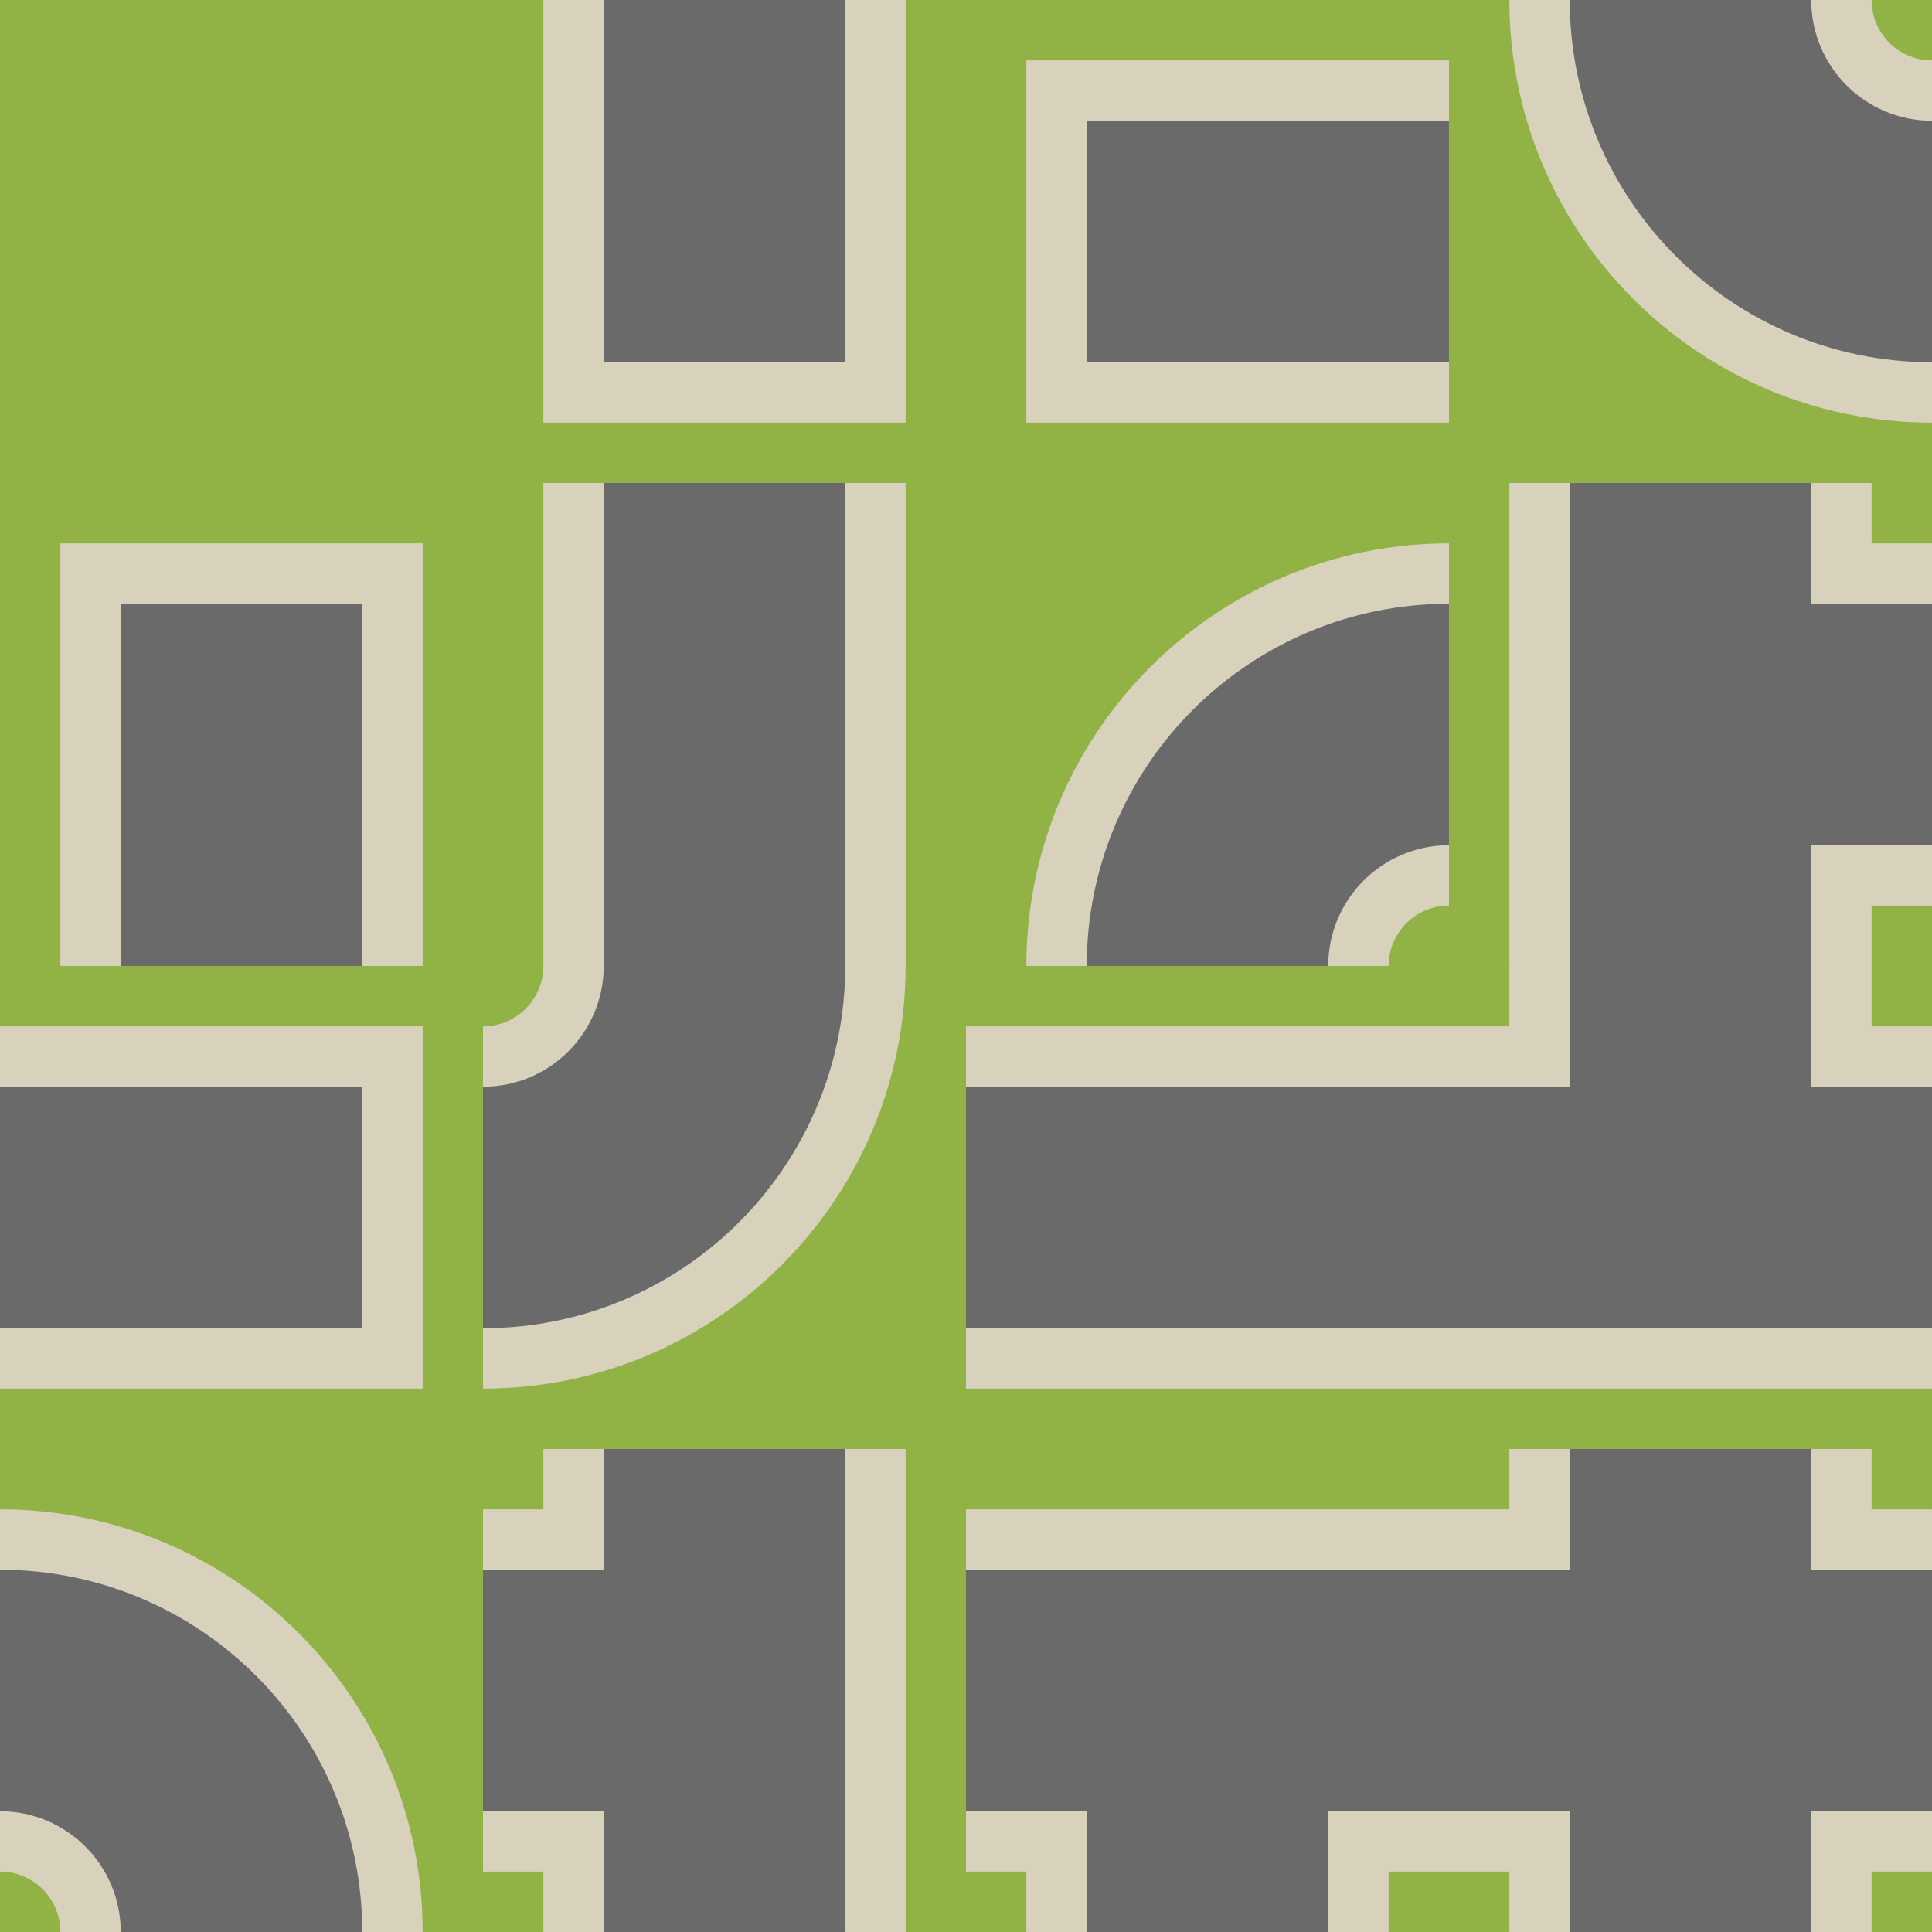
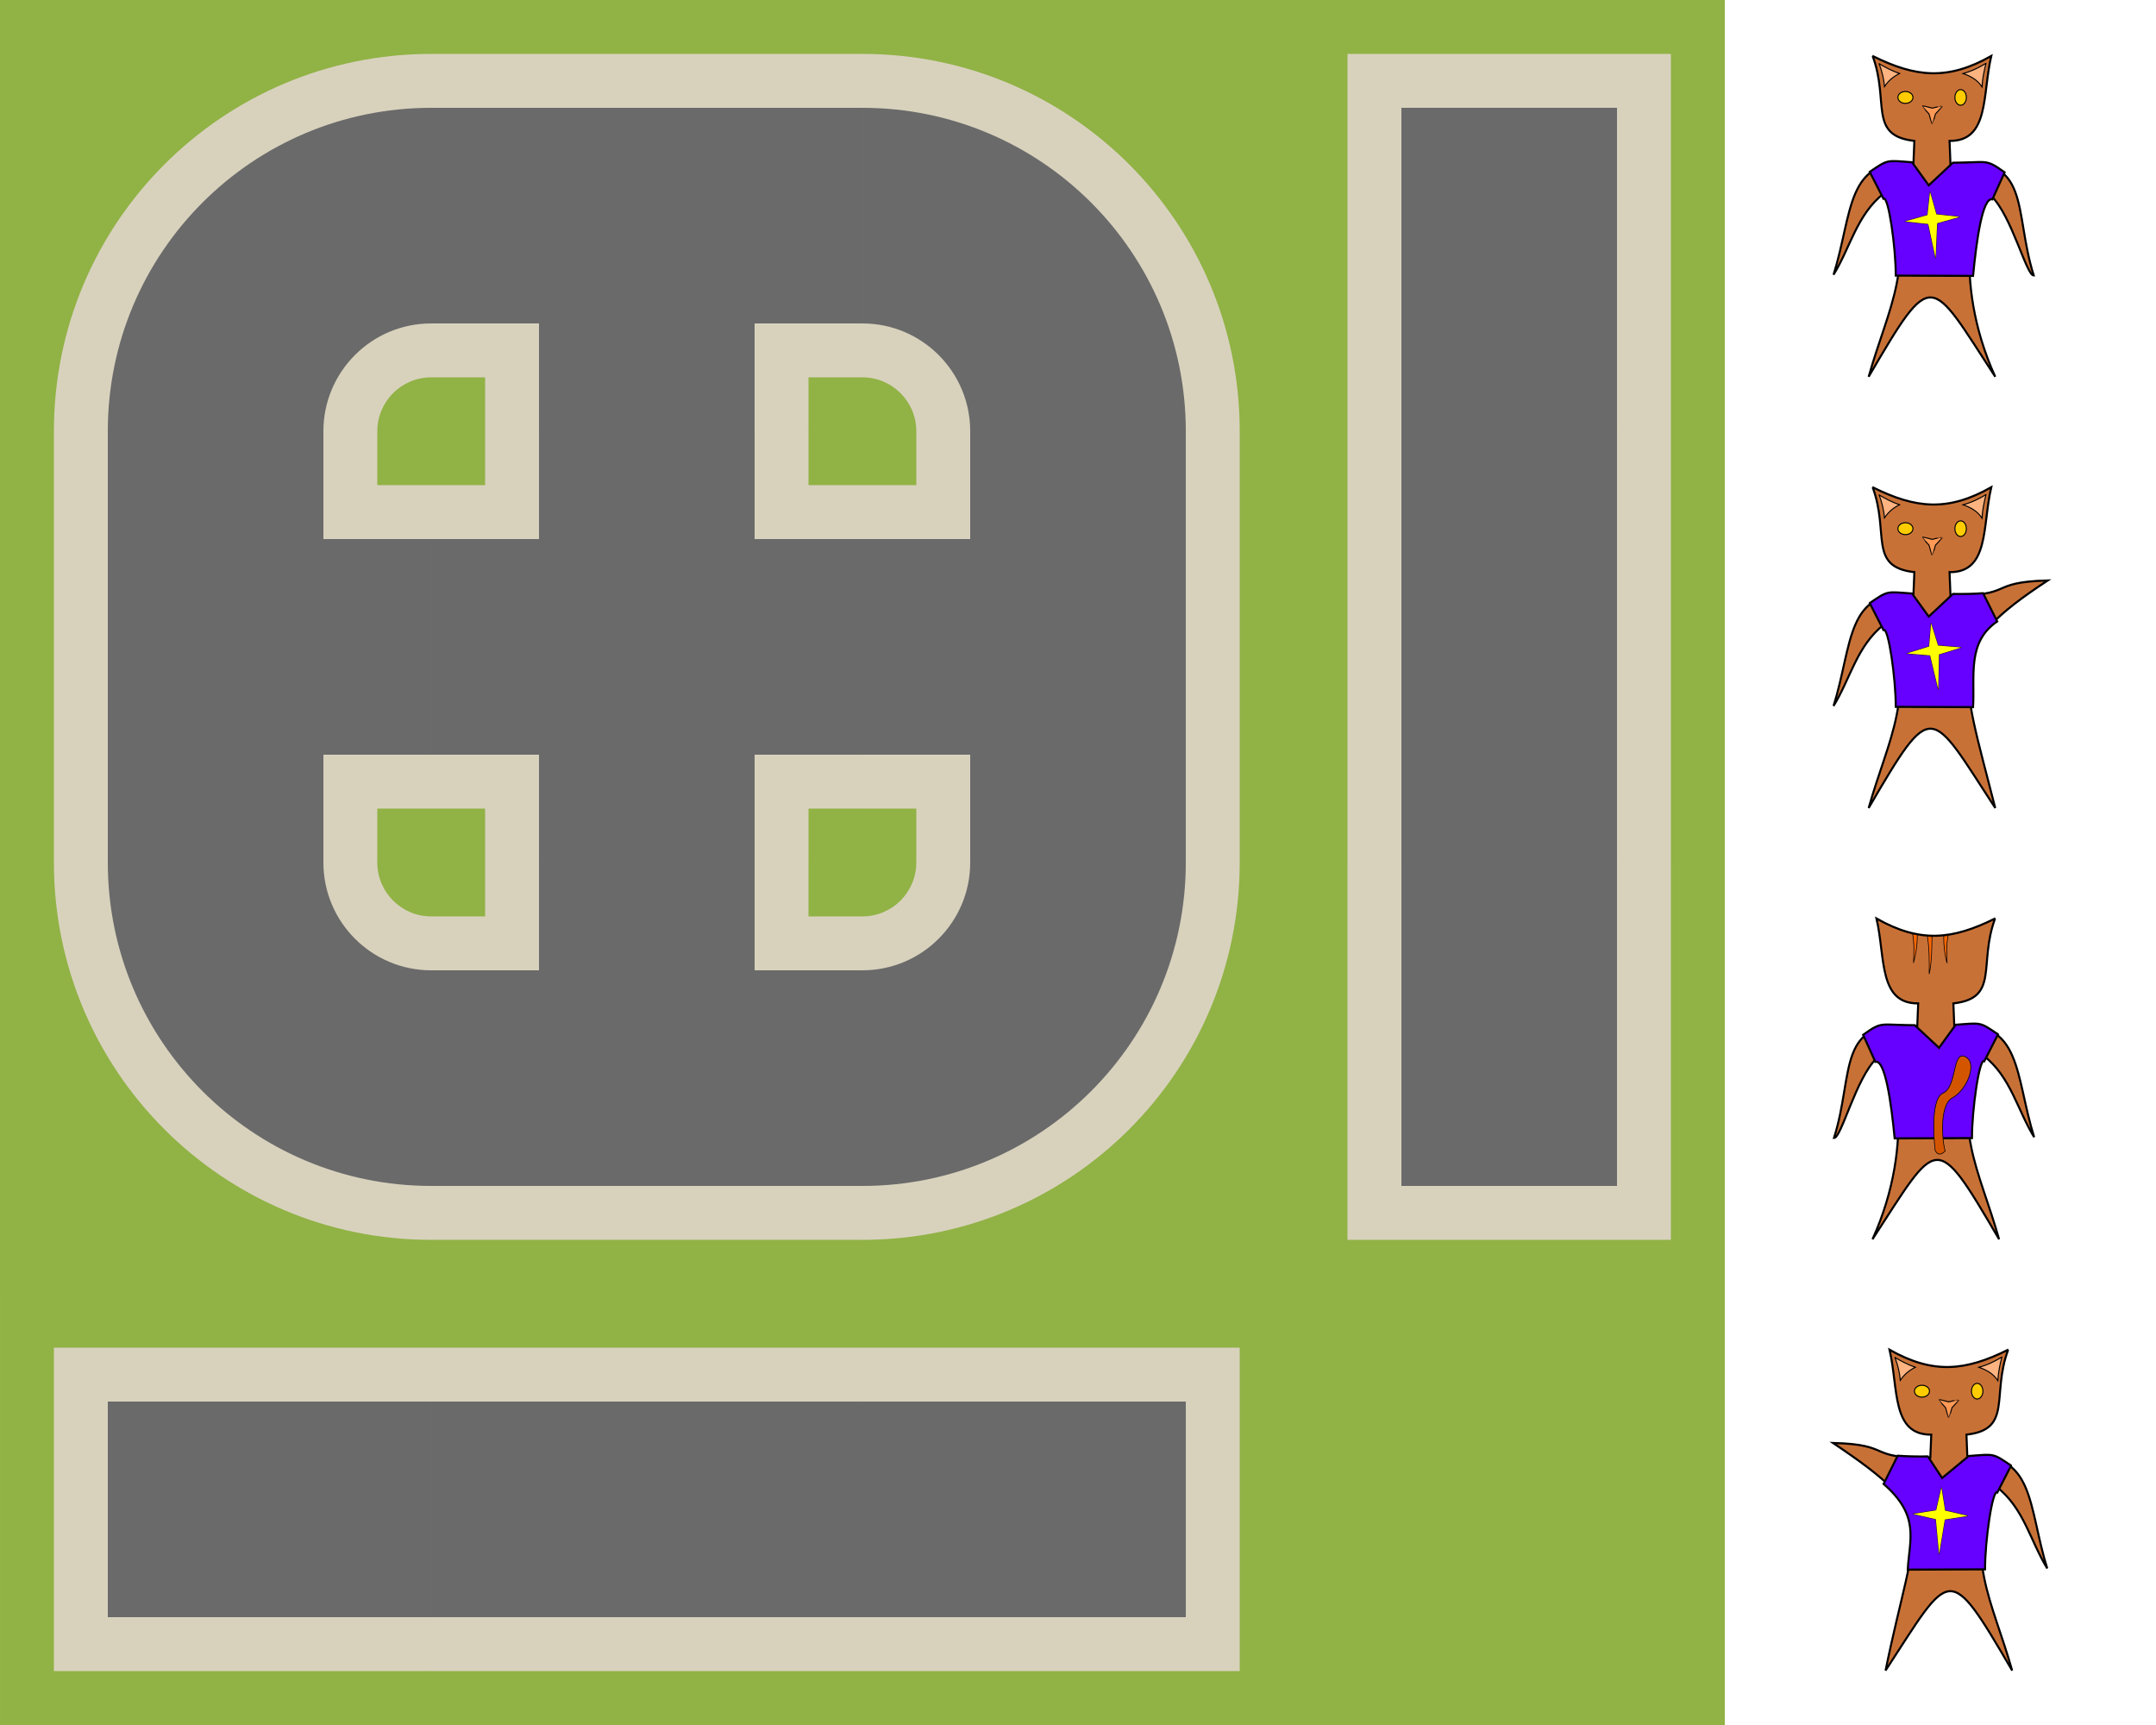
- <svg xmlns="http://www.w3.org/2000/svg" width="512" height="512" viewBox="0 0 135.467 135.467" version="1.1" id="svg8">
+ <svg xmlns="http://www.w3.org/2000/svg" width="640" height="512" viewBox="0 0 169.333 135.467" version="1.1" id="svg8">
  <defs id="defs68" />
-   <g id="0">
+   <g id="0" transform="translate(101.6,101.6)">
    <rect style="fill:#91b245;fill-opacity:1;stroke-width:0.387;paint-order:markers stroke fill" id="rect1104" width="33.867" height="33.867" x="1.5258789e-06" y="1.5258789e-06" />
  </g>
-   <g id="1" transform="rotate(-90,50.8,16.93333)">
+   <g id="1" transform="rotate(-90,118.5333,16.93333)">
    <rect style="fill:#91b245;fill-opacity:1;stroke-width:0.387;paint-order:markers stroke fill" id="rect1017" width="33.867" height="33.867" x="33.867" y="0" />
    <path id="path920" style="fill:#d8d2bd;fill-opacity:1;stroke-width:0.29;paint-order:markers stroke fill" d="M 38.1,4.233 H 67.733 V 29.633 H 38.1 Z" />
    <path id="path922" style="fill:#6a6a6a;fill-opacity:1;stroke-width:0.194;paint-order:markers stroke fill" d="M 42.333,8.467 H 67.733 L 67.733,25.4 h -25.4 z" />
  </g>
-   <g id="2" transform="translate(33.86667)">
+   <g id="2" transform="translate(-33.86667,101.6)">
    <rect style="fill:#91b245;fill-opacity:1;stroke-width:0.387;paint-order:markers stroke fill" id="rect1096" width="33.867" height="33.867" x="33.867" y="0" />
    <path id="path1098" style="fill:#d8d2bd;fill-opacity:1;stroke-width:0.29;paint-order:markers stroke fill" d="M 38.1,4.233 H 67.733 V 29.633 H 38.1 Z" />
    <path id="path1100" style="fill:#6a6a6a;fill-opacity:1;stroke-width:0.194;paint-order:markers stroke fill" d="M 42.333,8.467 H 67.733 L 67.733,25.4 h -25.4 z" />
  </g>
-   <g id="3">
+   <g id="3" transform="translate(-101.6,67.73333)">
    <rect style="fill:#91b245;fill-opacity:1;stroke-width:0.387;paint-order:markers stroke fill" id="rect1002" width="33.867" height="33.867" x="101.6" y="0" />
-     <path id="path992" style="fill:#d8d2bd;fill-opacity:1;stroke-width:1.463;paint-order:markers stroke fill" d="M 400 0 A 112 112 0 0 0 512 112 L 512 16 A 16 16 0 0 1 496 0 L 400 0 z " transform="scale(0.2645833)" />
-     <path id="rect987" style="fill:#6a6a6a;fill-opacity:1;stroke-width:1.463;paint-order:markers stroke fill" d="M 416 0 A 96 96 0 0 0 512 96 L 512 32 A 32 32 0 0 1 480 0 L 416 0 z " transform="scale(0.2645833)" />
+     <path id="path992" style="fill:#d8d2bd;fill-opacity:1;stroke-width:1.463;paint-order:markers stroke fill" d="M 400,0 A 112,112 0 0 0 512,112 V 16 A 16,16 0 0 1 496,0 Z" transform="scale(0.2645833)" />
+     <path id="rect987" style="fill:#6a6a6a;fill-opacity:1;stroke-width:1.463;paint-order:markers stroke fill" d="m 416,0 a 96,96 0 0 0 96,96 V 32 A 32,32 0 0 1 480,0 Z" transform="scale(0.2645833)" />
  </g>
-   <g id="4" transform="rotate(90,16.93333,16.93334)">
+   <g id="4" transform="rotate(90,84.66667,50.8)">
    <rect style="fill:#91b245;fill-opacity:1;stroke-width:0.387;paint-order:markers stroke fill" id="rect1129" width="33.867" height="33.867" x="33.867" y="0" />
    <path id="path1131" style="fill:#d8d2bd;fill-opacity:1;stroke-width:0.29;paint-order:markers stroke fill" d="M 38.1,4.233 H 67.733 V 29.633 H 38.1 Z" />
    <path id="path1133" style="fill:#6a6a6a;fill-opacity:1;stroke-width:0.194;paint-order:markers stroke fill" d="M 42.333,8.467 H 67.733 L 67.733,25.4 h -25.4 z" />
  </g>
-   <g id="5" transform="rotate(90,33.86667,33.86667)">
+   <g id="5" transform="rotate(90,67.73333,67.73334)">
    <rect style="fill:#91b245;fill-opacity:1;stroke-width:0.387;paint-order:markers stroke fill" id="rect1149" width="33.867" height="33.867" x="33.867" y="0" />
-     <path id="path1151" style="fill:#d8d2bd;fill-opacity:1;stroke-width:0.29;paint-order:markers stroke fill" d="m 33.867,4.233 33.867,0 V 29.633 l -33.867,0 z" />
-     <path id="path1153" style="fill:#6a6a6a;fill-opacity:1;stroke-width:0.194;paint-order:markers stroke fill" d="m 33.867,8.467 33.866,0 3.35e-4,16.933 -33.867,0 z" />
+     <path id="path1151" style="fill:#d8d2bd;fill-opacity:1;stroke-width:0.29;paint-order:markers stroke fill" d="M 33.867,4.233 H 67.733 V 29.633 H 33.867 Z" />
+     <path id="path1153" style="fill:#6a6a6a;fill-opacity:1;stroke-width:0.194;paint-order:markers stroke fill" d="M 33.867,8.467 H 67.733 L 67.733,25.4 H 33.867 Z" />
  </g>
-   <g id="6" transform="rotate(90,84.66667,16.93333)">
+   <g id="6" transform="rotate(90,67.73333,-33.86666)">
    <rect style="fill:#91b245;fill-opacity:1;stroke-width:0.387;paint-order:markers stroke fill" id="rect1173" width="33.867" height="33.867" x="101.6" y="0" />
    <path id="path1175" style="fill:#d8d2bd;fill-opacity:1;stroke-width:1.463;paint-order:markers stroke fill" d="M 400,0 A 112,112 0 0 0 512,112 V 16 A 16,16 0 0 1 496,0 Z" transform="scale(0.2645833)" />
    <path id="path1177" style="fill:#6a6a6a;fill-opacity:1;stroke-width:1.463;paint-order:markers stroke fill" d="m 416,0 a 96,96 0 0 0 96,96 V 32 A 32,32 0 0 1 480,0 Z" transform="scale(0.2645833)" />
  </g>
-   <g id="7" transform="translate(101.6,33.86667)">
+   <g id="7" transform="translate(0,33.86667)">
    <rect style="fill:#91b245;fill-opacity:1;stroke-width:0.387;paint-order:markers stroke fill" id="rect1189" width="33.867" height="33.867" x="-1.7011722e-06" y="-1.7011719e-06" />
    <path id="path1191" style="fill:#d8d2bd;fill-opacity:1;stroke-width:0.29;paint-order:markers stroke fill" d="M 4.233,0 H 29.633 v 4.233 h 4.233 V 29.633 h -4.233 v 4.233 H 4.233 Z" />
    <path id="path1193" style="fill:#6a6a6a;fill-opacity:1;stroke-width:0.194;paint-order:markers stroke fill" d="m 8.467,0 h 16.933 v 8.467 h 8.467 L 33.867,25.4 h -8.467 l -2e-6,8.467 H 8.467 Z" />
  </g>
-   <g id="8" transform="rotate(180,33.86666,50.8)">
+   <g id="8" transform="rotate(180,67.73333,67.73333)">
    <rect style="fill:#91b245;fill-opacity:1;stroke-width:0.387;paint-order:markers stroke fill" id="rect1137" width="33.867" height="33.867" x="33.867" y="0" />
    <path id="path1139" style="fill:#d8d2bd;fill-opacity:1;stroke-width:0.29;paint-order:markers stroke fill" d="M 38.1,4.233 H 67.733 V 29.633 H 38.1 Z" />
    <path id="path1141" style="fill:#6a6a6a;fill-opacity:1;stroke-width:0.194;paint-order:markers stroke fill" d="M 42.333,8.467 H 67.733 L 67.733,25.4 h -25.4 z" />
  </g>
-   <g id="9" transform="rotate(-90,118.5333,84.66667)">
+   <g id="9" transform="rotate(-90,135.4667,67.73334)">
    <rect style="fill:#91b245;fill-opacity:1;stroke-width:0.387;paint-order:markers stroke fill" id="rect1181" width="33.867" height="33.867" x="101.6" y="0" />
    <path id="path1183" style="fill:#d8d2bd;fill-opacity:1;stroke-width:1.463;paint-order:markers stroke fill" d="M 400,0 A 112,112 0 0 0 512,112 V 16 A 16,16 0 0 1 496,0 Z" transform="scale(0.2645833)" />
    <path id="path1185" style="fill:#6a6a6a;fill-opacity:1;stroke-width:1.463;paint-order:markers stroke fill" d="m 416,0 a 96,96 0 0 0 96,96 V 32 A 32,32 0 0 1 480,0 Z" transform="scale(0.2645833)" />
  </g>
-   <g id="10" transform="rotate(180,67.73333,50.8)">
+   <g id="10" transform="rotate(180,50.8,67.73333)">
    <rect style="fill:#91b245;fill-opacity:1;stroke-width:0.387;paint-order:markers stroke fill" id="rect1157" width="33.867" height="33.867" x="33.867" y="0" />
    <path id="path1159" style="fill:#d8d2bd;fill-opacity:1;stroke-width:0.29;paint-order:markers stroke fill" d="M 33.867,4.233 H 67.733 V 29.633 H 33.867 Z" />
    <path id="path1161" style="fill:#6a6a6a;fill-opacity:1;stroke-width:0.194;paint-order:markers stroke fill" d="M 33.867,8.467 H 67.733 L 67.733,25.4 H 33.867 Z" />
  </g>
-   <g id="11" transform="rotate(-90,101.6,-3.5058592e-7)">
+   <g id="11" transform="rotate(-90,67.73329,33.86663)">
    <rect style="fill:#91b245;fill-opacity:1;stroke-width:0.387;paint-order:markers stroke fill" id="rect1197" width="33.867" height="33.867" x="-1.7011722e-06" y="-1.7011719e-06" />
    <path id="path1199" style="fill:#d8d2bd;fill-opacity:1;stroke-width:0.29;paint-order:markers stroke fill" d="M 4.233,0 H 29.633 v 4.233 h 4.233 V 29.633 h -4.233 v 4.233 H 4.233 Z" />
    <path id="path1201" style="fill:#6a6a6a;fill-opacity:1;stroke-width:0.194;paint-order:markers stroke fill" d="m 8.467,0 h 16.933 v 8.467 h 8.467 L 33.867,25.4 h -8.467 l -2e-6,8.467 H 8.467 Z" />
  </g>
-   <g id="12" transform="rotate(180,67.73333,67.73333)">
+   <g id="12" transform="rotate(180,101.6,16.93333)">
    <rect style="fill:#91b245;fill-opacity:1;stroke-width:0.387;paint-order:markers stroke fill" id="rect1165" width="33.867" height="33.867" x="101.6" y="0" />
    <path id="path1167" style="fill:#d8d2bd;fill-opacity:1;stroke-width:1.463;paint-order:markers stroke fill" d="M 400,0 A 112,112 0 0 0 512,112 V 16 A 16,16 0 0 1 496,0 Z" transform="scale(0.2645833)" />
    <path id="path1169" style="fill:#6a6a6a;fill-opacity:1;stroke-width:1.463;paint-order:markers stroke fill" d="m 416,0 a 96,96 0 0 0 96,96 V 32 A 32,32 0 0 1 480,0 Z" transform="scale(0.2645833)" />
  </g>
-   <g id="13" transform="rotate(180,33.86667,67.73333)">
+   <g id="13" transform="rotate(180,50.79996,33.86667)">
    <rect style="fill:#91b245;fill-opacity:1;stroke-width:0.387;paint-order:markers stroke fill" id="rect1205" width="33.867" height="33.867" x="-1.7011722e-06" y="-1.7011719e-06" />
    <path id="path1207" style="fill:#d8d2bd;fill-opacity:1;stroke-width:0.29;paint-order:markers stroke fill" d="M 4.233,0 H 29.633 v 4.233 h 4.233 V 29.633 h -4.233 v 4.233 H 4.233 Z" />
    <path id="path1209" style="fill:#6a6a6a;fill-opacity:1;stroke-width:0.194;paint-order:markers stroke fill" d="m 8.467,0 h 16.933 v 8.467 h 8.467 L 33.867,25.4 h -8.467 l -2e-6,8.467 H 8.467 Z" />
  </g>
-   <g id="14" transform="rotate(90,-1.3505859e-6,101.6)">
+   <g id="14" transform="rotate(90,33.86667,33.86667)">
    <rect style="fill:#91b245;fill-opacity:1;stroke-width:0.387;paint-order:markers stroke fill" id="rect1213" width="33.867" height="33.867" x="-1.7011722e-06" y="-1.7011719e-06" />
    <path id="path1215" style="fill:#d8d2bd;fill-opacity:1;stroke-width:0.29;paint-order:markers stroke fill" d="M 4.233,0 H 29.633 v 4.233 h 4.233 V 29.633 h -4.233 v 4.233 H 4.233 Z" />
    <path id="path1217" style="fill:#6a6a6a;fill-opacity:1;stroke-width:0.194;paint-order:markers stroke fill" d="m 8.467,0 h 16.933 v 8.467 h 8.467 L 33.867,25.4 h -8.467 l -2e-6,8.467 H 8.467 Z" />
  </g>
-   <g id="15" transform="translate(101.6,101.6)">
+   <g id="15" transform="translate(33.86692,33.86667)">
    <rect style="fill:#91b245;fill-opacity:1;stroke-width:0.387;paint-order:markers stroke fill" id="rect1050" width="33.867" height="33.867" x="-1.7011722e-06" y="-1.7011719e-06" />
    <path id="rect843" style="fill:#d8d2bd;fill-opacity:1;stroke-width:0.29;paint-order:markers stroke fill" d="M -3.6666667e-7,4.233 H 4.233 V 0 H 29.633 v 4.233 h 4.233 V 29.633 h -4.233 v 4.233 H 4.233 V 29.633 H -3.6666667e-7 Z" />
    <path id="rect845" style="fill:#6a6a6a;fill-opacity:1;stroke-width:0.194;paint-order:markers stroke fill" d="M -3.6666667e-7,8.467 H 8.467 V 0 h 16.933 v 8.467 h 8.467 L 33.867,25.4 h -8.467 l -2e-6,8.467 H 8.467 V 25.4 H -3.6666667e-7 Z" />
  </g>
+   <g id="south" transform="matrix(0.7963144,0,0,0.8262276,133.8632,-3.543783)">
+     <path id="path935" style="fill:#c87137;fill-opacity:1;fill-rule:evenodd;stroke:#000000;stroke-width:0.756;stroke-linecap:butt;stroke-linejoin:miter;stroke-miterlimit:4;stroke-dasharray:none;stroke-opacity:1" d="m 62.723,36.328 c 6.321,16.427 -1.775,28.612 15.551,30.498 l -0.352,8.342 C 52.708,72.359 55.35,92.744 48.155,114.887 c 6.288,-9.766 8.681,-21.64 18.865,-29.298 12.841,24.025 1.443,41.141 -5.784,65.966 24.097,-39.702 22.622,-36.239 47.189,0 -16.624,-35.205 -8.045,-67.791 -1.589,-65.038 7.697,7.007 13.201,28.752 15.942,28.646 C 115.069,91.755 122.301,71.523 91.74,75.168 l -0.352,-8.342 c 14.882,0.126 12.189,-16.633 15.551,-30.498 -16.173,8.823 -28.132,7.714 -44.217,0 z" transform="scale(0.2645833)" />
+     <path style="fill:#ff9955;fill-opacity:1;stroke:#000000;stroke-width:0.2;stroke-miterlimit:4;stroke-dasharray:none;stroke-opacity:1;paint-order:markers stroke fill" id="path937" d="m 23.4,14.404 c 0.005,0.008 -0.647,0.682 -0.652,0.69 -0.005,0.008 -0.267,0.908 -0.276,0.908 -0.009,-2.5e-5 -0.267,-0.901 -0.272,-0.91 -0.005,-0.008 -0.653,-0.685 -0.648,-0.694 0.005,-0.008 0.914,0.219 0.924,0.22 0.009,2.6e-5 0.92,-0.223 0.925,-0.215 z" />
+     <ellipse style="fill:#ffcc00;fill-opacity:1;stroke:#000000;stroke-width:0.2;stroke-miterlimit:4;stroke-dasharray:none;stroke-opacity:1;paint-order:markers stroke fill" id="ellipse939" cx="19.828" cy="13.55" rx="0.693" ry="0.515" />
+     <ellipse style="fill:#ffcc00;fill-opacity:1;stroke:#000000;stroke-width:0.2;stroke-miterlimit:4;stroke-dasharray:none;stroke-opacity:1;paint-order:markers stroke fill" id="ellipse941" cx="13.55" cy="-25.274" rx="0.693" ry="0.515" transform="rotate(90)" />
+     <path style="fill:#6600ff;fill-rule:evenodd;stroke:#000000;stroke-width:0.2;stroke-linecap:butt;stroke-linejoin:miter;stroke-miterlimit:4;stroke-dasharray:none;stroke-opacity:1" d="m 16.307,20.624 1.353,2.552 c 0.487,-0.371 1.225,4.675 1.215,7.309 l 7.626,0.027 c 0.335,-3.384 0.937,-7.525 1.909,-7.278 l 1.201,-2.565 c -1.933,-1.342 -1.652,-0.914 -5.097,-0.915 l -2.387,2.149 -1.645,-2.19 c -2.557,-0.187 -2.355,-0.28 -4.174,0.91 z" id="path943" />
+     <path style="fill:#ffb380;fill-rule:evenodd;stroke:#000000;stroke-width:0.1;stroke-linecap:butt;stroke-linejoin:miter;stroke-miterlimit:4;stroke-dasharray:none;stroke-opacity:1" d="m 17.239,10.35 c 0.276,0.722 0.467,1.444 0.526,2.166 0.394,-0.571 0.903,-0.961 1.481,-1.241 -0.699,-0.227 -1.356,-0.567 -2.008,-0.924 z" id="path945" />
+     <path style="fill:#ffb380;fill-rule:evenodd;stroke:#000000;stroke-width:0.1;stroke-linecap:butt;stroke-linejoin:miter;stroke-miterlimit:4;stroke-dasharray:none;stroke-opacity:1" d="m 27.774,10.31 c -0.67,0.389 -1.388,0.741 -2.262,0.969 0.752,0.246 1.422,0.605 1.871,1.269 0.036,-0.748 0.2,-1.493 0.392,-2.238 z" id="path947" />
+     <path id="path993" style="fill:#ffff00;fill-opacity:1;stroke:#000000;stroke-width:0.065;stroke-miterlimit:4;stroke-dasharray:none;stroke-opacity:1;paint-order:markers stroke fill" d="m 22.957,25.507 -0.157,3.322 -0.721,-3.251 -2.297,-0.24 2.223,-0.606 0.249,-2.213 0.629,2.142 2.297,0.24 z" />
+   </g>
+   <g id="east" transform="matrix(0.7963144,0,0,0.8262276,133.8632,30.32288)">
+     <path id="path918" style="fill:#c87137;fill-opacity:1;fill-rule:evenodd;stroke:#000000;stroke-width:0.756;stroke-linecap:butt;stroke-linejoin:miter;stroke-miterlimit:4;stroke-dasharray:none;stroke-opacity:1" d="m 62.723,36.328 c 6.321,16.427 -1.775,28.612 15.551,30.498 l -0.352,8.342 C 52.708,72.359 55.35,92.744 48.155,114.887 c 6.288,-9.766 8.681,-21.64 18.865,-29.298 12.841,24.025 1.443,41.141 -5.784,65.966 24.097,-39.702 22.622,-36.239 47.189,0 -13.249,-50.315 -19.025,-57.287 19.574,-81.741 -22.892,0.606 -11.87,5.625 -36.259,5.354 l -0.352,-8.342 c 14.882,0.126 12.189,-16.633 15.551,-30.498 -16.173,8.823 -28.132,7.714 -44.217,0 z" transform="scale(0.2645833)" />
+     <path style="fill:#ff9955;fill-opacity:1;stroke:#000000;stroke-width:0.2;stroke-miterlimit:4;stroke-dasharray:none;stroke-opacity:1;paint-order:markers stroke fill" id="path921" d="m 23.4,14.404 c 0.005,0.008 -0.647,0.682 -0.652,0.69 -0.005,0.008 -0.267,0.908 -0.276,0.908 -0.009,-2.5e-5 -0.267,-0.901 -0.272,-0.91 -0.005,-0.008 -0.653,-0.685 -0.648,-0.694 0.005,-0.008 0.914,0.219 0.924,0.22 0.009,2.6e-5 0.92,-0.223 0.925,-0.215 z" />
+     <ellipse style="fill:#ffcc00;fill-opacity:1;stroke:#000000;stroke-width:0.2;stroke-miterlimit:4;stroke-dasharray:none;stroke-opacity:1;paint-order:markers stroke fill" id="ellipse923" cx="19.828" cy="13.55" rx="0.693" ry="0.515" />
+     <ellipse style="fill:#ffcc00;fill-opacity:1;stroke:#000000;stroke-width:0.2;stroke-miterlimit:4;stroke-dasharray:none;stroke-opacity:1;paint-order:markers stroke fill" id="ellipse925" cx="13.55" cy="-25.274" rx="0.693" ry="0.515" transform="rotate(90)" />
+     <path style="fill:#6600ff;fill-rule:evenodd;stroke:#000000;stroke-width:0.2;stroke-linecap:butt;stroke-linejoin:miter;stroke-miterlimit:4;stroke-dasharray:none;stroke-opacity:1" d="m 16.307,20.624 1.353,2.552 c 0.487,-0.371 1.225,4.675 1.215,7.309 l 7.626,0.027 c 0.181,-2.977 -0.606,-6.187 2.38,-8.145 l -1.39,-2.682 c -0.932,0.061 -1.671,0.081 -2.978,0.069 l -2.387,2.149 -1.645,-2.19 c -2.557,-0.187 -2.355,-0.28 -4.174,0.91 z" id="path927" />
+     <path style="fill:#ffb380;fill-rule:evenodd;stroke:#000000;stroke-width:0.1;stroke-linecap:butt;stroke-linejoin:miter;stroke-miterlimit:4;stroke-dasharray:none;stroke-opacity:1" d="m 17.239,10.35 c 0.276,0.722 0.467,1.444 0.526,2.166 0.394,-0.571 0.903,-0.961 1.481,-1.241 -0.699,-0.227 -1.356,-0.567 -2.008,-0.924 z" id="path929" />
+     <path style="fill:#ffb380;fill-rule:evenodd;stroke:#000000;stroke-width:0.1;stroke-linecap:butt;stroke-linejoin:miter;stroke-miterlimit:4;stroke-dasharray:none;stroke-opacity:1" d="m 27.774,10.31 c -0.67,0.389 -1.388,0.741 -2.262,0.969 0.752,0.246 1.422,0.605 1.871,1.269 0.036,-0.748 0.2,-1.493 0.392,-2.238 z" id="path931" />
+     <path id="path998" style="fill:#ffff00;fill-opacity:1;stroke:#000000;stroke-width:0.065;stroke-miterlimit:4;stroke-dasharray:none;stroke-opacity:1;paint-order:markers stroke fill" d="m 23.139,25.501 -0.07,3.325 -0.806,-3.232 -2.302,-0.184 2.206,-0.66 0.191,-2.219 0.685,2.126 2.302,0.184 z" />
+   </g>
+   <g id="north" transform="matrix(-0.7963144,0,0,0.8262276,169.9105,64.18955)">
+     <path id="path967" style="fill:#c87137;fill-opacity:1;fill-rule:evenodd;stroke:#000000;stroke-width:0.756;stroke-linecap:butt;stroke-linejoin:miter;stroke-miterlimit:4;stroke-dasharray:none;stroke-opacity:1" d="m 62.723,36.328 c 6.321,16.427 -1.775,28.612 15.551,30.498 l -0.352,8.342 C 52.708,72.359 55.35,92.744 48.155,114.887 c 6.288,-9.766 8.681,-21.64 18.865,-29.298 12.841,24.025 1.443,41.141 -5.784,65.966 24.097,-39.702 22.622,-36.239 47.189,0 -16.624,-35.205 -8.045,-67.791 -1.589,-65.038 7.697,7.007 13.201,28.752 15.942,28.646 C 115.069,91.755 122.301,71.523 91.74,75.168 l -0.352,-8.342 c 14.882,0.126 12.189,-16.633 15.551,-30.498 -16.173,8.823 -28.132,7.714 -44.217,0 z" transform="scale(0.2645833)" />
+     <path style="fill:#6600ff;fill-rule:evenodd;stroke:#000000;stroke-width:0.2;stroke-linecap:butt;stroke-linejoin:miter;stroke-miterlimit:4;stroke-dasharray:none;stroke-opacity:1" d="m 16.307,20.624 1.353,2.552 c 0.487,-0.371 1.225,4.675 1.215,7.309 l 7.626,0.027 c 0.335,-3.384 0.937,-7.525 1.909,-7.278 l 1.201,-2.565 c -1.933,-1.342 -1.652,-0.914 -5.097,-0.915 l -2.387,2.149 -1.645,-2.19 c -2.557,-0.187 -2.355,-0.28 -4.174,0.91 z" id="path975" />
+     <path style="fill:#d45500;fill-rule:evenodd;stroke:#000000;stroke-width:0.065;stroke-linecap:butt;stroke-linejoin:miter;stroke-miterlimit:4;stroke-dasharray:none;stroke-opacity:1" d="m 21.505,31.702 c 0.192,-0.193 0.756,-4.301 -0.687,-5.036 -1.442,-0.735 -2.557,-3.367 -1.259,-3.926 1.279,-0.552 0.776,2.881 2.169,3.472 1.393,0.591 0.781,5.433 0.781,5.433 -0.329,0.642 -0.76,0.279 -1.004,0.058 -1e-6,-10e-7 0,-4e-6 0,-4e-6 z" id="path983" />
+     <path style="fill:#ff6600;fill-rule:evenodd;stroke:#000000;stroke-width:0.065;stroke-linecap:butt;stroke-linejoin:miter;stroke-miterlimit:4;stroke-dasharray:none;stroke-opacity:1" d="m 24.732,11.088 c -0.189,0.927 -0.127,1.833 -0.09,2.741 -0.244,-0.842 -0.379,-1.721 -0.378,-2.649 z" id="path987" />
+     <path style="fill:#ff6600;fill-rule:evenodd;stroke:#000000;stroke-width:0.065;stroke-linecap:butt;stroke-linejoin:miter;stroke-miterlimit:4;stroke-dasharray:none;stroke-opacity:1" d="m 23.276,11.305 c -0.189,0.927 -0.212,2.674 -0.176,3.582 -0.244,-0.842 -0.281,-2.621 -0.28,-3.548 z" id="path989" />
+     <path style="fill:#ff6600;fill-rule:evenodd;stroke:#000000;stroke-width:0.065;stroke-linecap:butt;stroke-linejoin:miter;stroke-miterlimit:4;stroke-dasharray:none;stroke-opacity:1" d="m 21.227,11.224 c 0.189,0.927 0.143,1.724 0.106,2.632 0.244,-0.842 0.332,-1.651 0.331,-2.578 z" id="path991" />
+   </g>
+   <g id="west" transform="matrix(-0.7963144,0,0,0.8262276,170.9368,98.05622)">
+     <path id="path951" style="fill:#c87137;fill-opacity:1;fill-rule:evenodd;stroke:#000000;stroke-width:0.756;stroke-linecap:butt;stroke-linejoin:miter;stroke-miterlimit:4;stroke-dasharray:none;stroke-opacity:1" d="m 62.723,36.328 c 6.321,16.427 -1.775,28.612 15.551,30.498 l -0.352,8.342 C 52.708,72.359 55.35,92.744 48.155,114.887 c 6.288,-9.766 8.681,-21.64 18.865,-29.298 12.841,24.025 1.443,41.141 -5.784,65.966 24.097,-39.702 22.622,-36.239 47.189,0 -11.515,-54.369 -21.245,-55.3 19.574,-81.741 -22.892,0.606 -11.87,5.625 -36.259,5.354 l -0.352,-8.342 c 14.882,0.126 12.189,-16.633 15.551,-30.498 -16.173,8.823 -28.132,7.714 -44.217,0 z" transform="scale(0.2645833)" />
+     <path style="fill:#ff9955;fill-opacity:1;stroke:#000000;stroke-width:0.2;stroke-miterlimit:4;stroke-dasharray:none;stroke-opacity:1;paint-order:markers stroke fill" id="path953" d="m -21.525,14.404 c 0.005,0.008 -0.647,0.682 -0.652,0.69 -0.005,0.008 -0.267,0.908 -0.276,0.908 -0.009,-2.5e-5 -0.267,-0.901 -0.272,-0.91 -0.005,-0.008 -0.653,-0.685 -0.648,-0.694 0.005,-0.008 0.914,0.219 0.924,0.22 0.009,2.6e-5 0.92,-0.223 0.925,-0.215 z" transform="scale(-1,1)" />
+     <ellipse style="fill:#ffcc00;fill-opacity:1;stroke:#000000;stroke-width:0.2;stroke-miterlimit:4;stroke-dasharray:none;stroke-opacity:1;paint-order:markers stroke fill" id="ellipse955" cx="-25.096" cy="13.55" rx="0.693" ry="0.515" transform="scale(-1,1)" />
+     <ellipse style="fill:#ffcc00;fill-opacity:1;stroke:#000000;stroke-width:0.2;stroke-miterlimit:4;stroke-dasharray:none;stroke-opacity:1;paint-order:markers stroke fill" id="ellipse957" cx="13.55" cy="19.65" rx="0.693" ry="0.515" transform="matrix(0,1,1,0,0,0)" />
+     <path style="fill:#6600ff;fill-rule:evenodd;stroke:#000000;stroke-width:0.2;stroke-linecap:butt;stroke-linejoin:miter;stroke-miterlimit:4;stroke-dasharray:none;stroke-opacity:1" d="m 16.307,20.624 1.353,2.552 c 0.487,-0.371 1.225,4.675 1.215,7.309 l 7.626,0.027 c -0.17,-2.89 -1.238,-5.104 2.38,-8.145 l -1.39,-2.682 c -0.932,0.061 -1.671,0.081 -2.978,0.069 l -1.404,2.048 -2.627,-2.09 c -2.557,-0.187 -2.355,-0.28 -4.174,0.91 z" id="path959" />
+     <path style="fill:#ffb380;fill-rule:evenodd;stroke:#000000;stroke-width:0.1;stroke-linecap:butt;stroke-linejoin:miter;stroke-miterlimit:4;stroke-dasharray:none;stroke-opacity:1" d="m 27.757,10.35 c -0.276,0.722 -0.467,1.444 -0.526,2.166 -0.394,-0.571 -0.903,-0.961 -1.481,-1.241 0.699,-0.227 1.356,-0.567 2.008,-0.924 z" id="path961" />
+     <path style="fill:#ffb380;fill-rule:evenodd;stroke:#000000;stroke-width:0.1;stroke-linecap:butt;stroke-linejoin:miter;stroke-miterlimit:4;stroke-dasharray:none;stroke-opacity:1" d="m 17.222,10.31 c 0.67,0.389 1.388,0.741 2.262,0.969 -0.752,0.246 -1.422,0.605 -1.871,1.269 -0.036,-0.748 -0.2,-1.493 -0.392,-2.238 z" id="path963" />
+     <path id="path1004" style="fill:#ffff00;fill-opacity:1;stroke:#000000;stroke-width:0.065;stroke-miterlimit:4;stroke-dasharray:none;stroke-opacity:1;paint-order:markers stroke fill" d="m 22.844,25.75 0.564,3.281 0.317,-3.31 2.251,-0.5 -2.282,-0.349 -0.518,-2.17 -0.362,2.199 -2.251,0.5 z" />
+   </g>
</svg>
